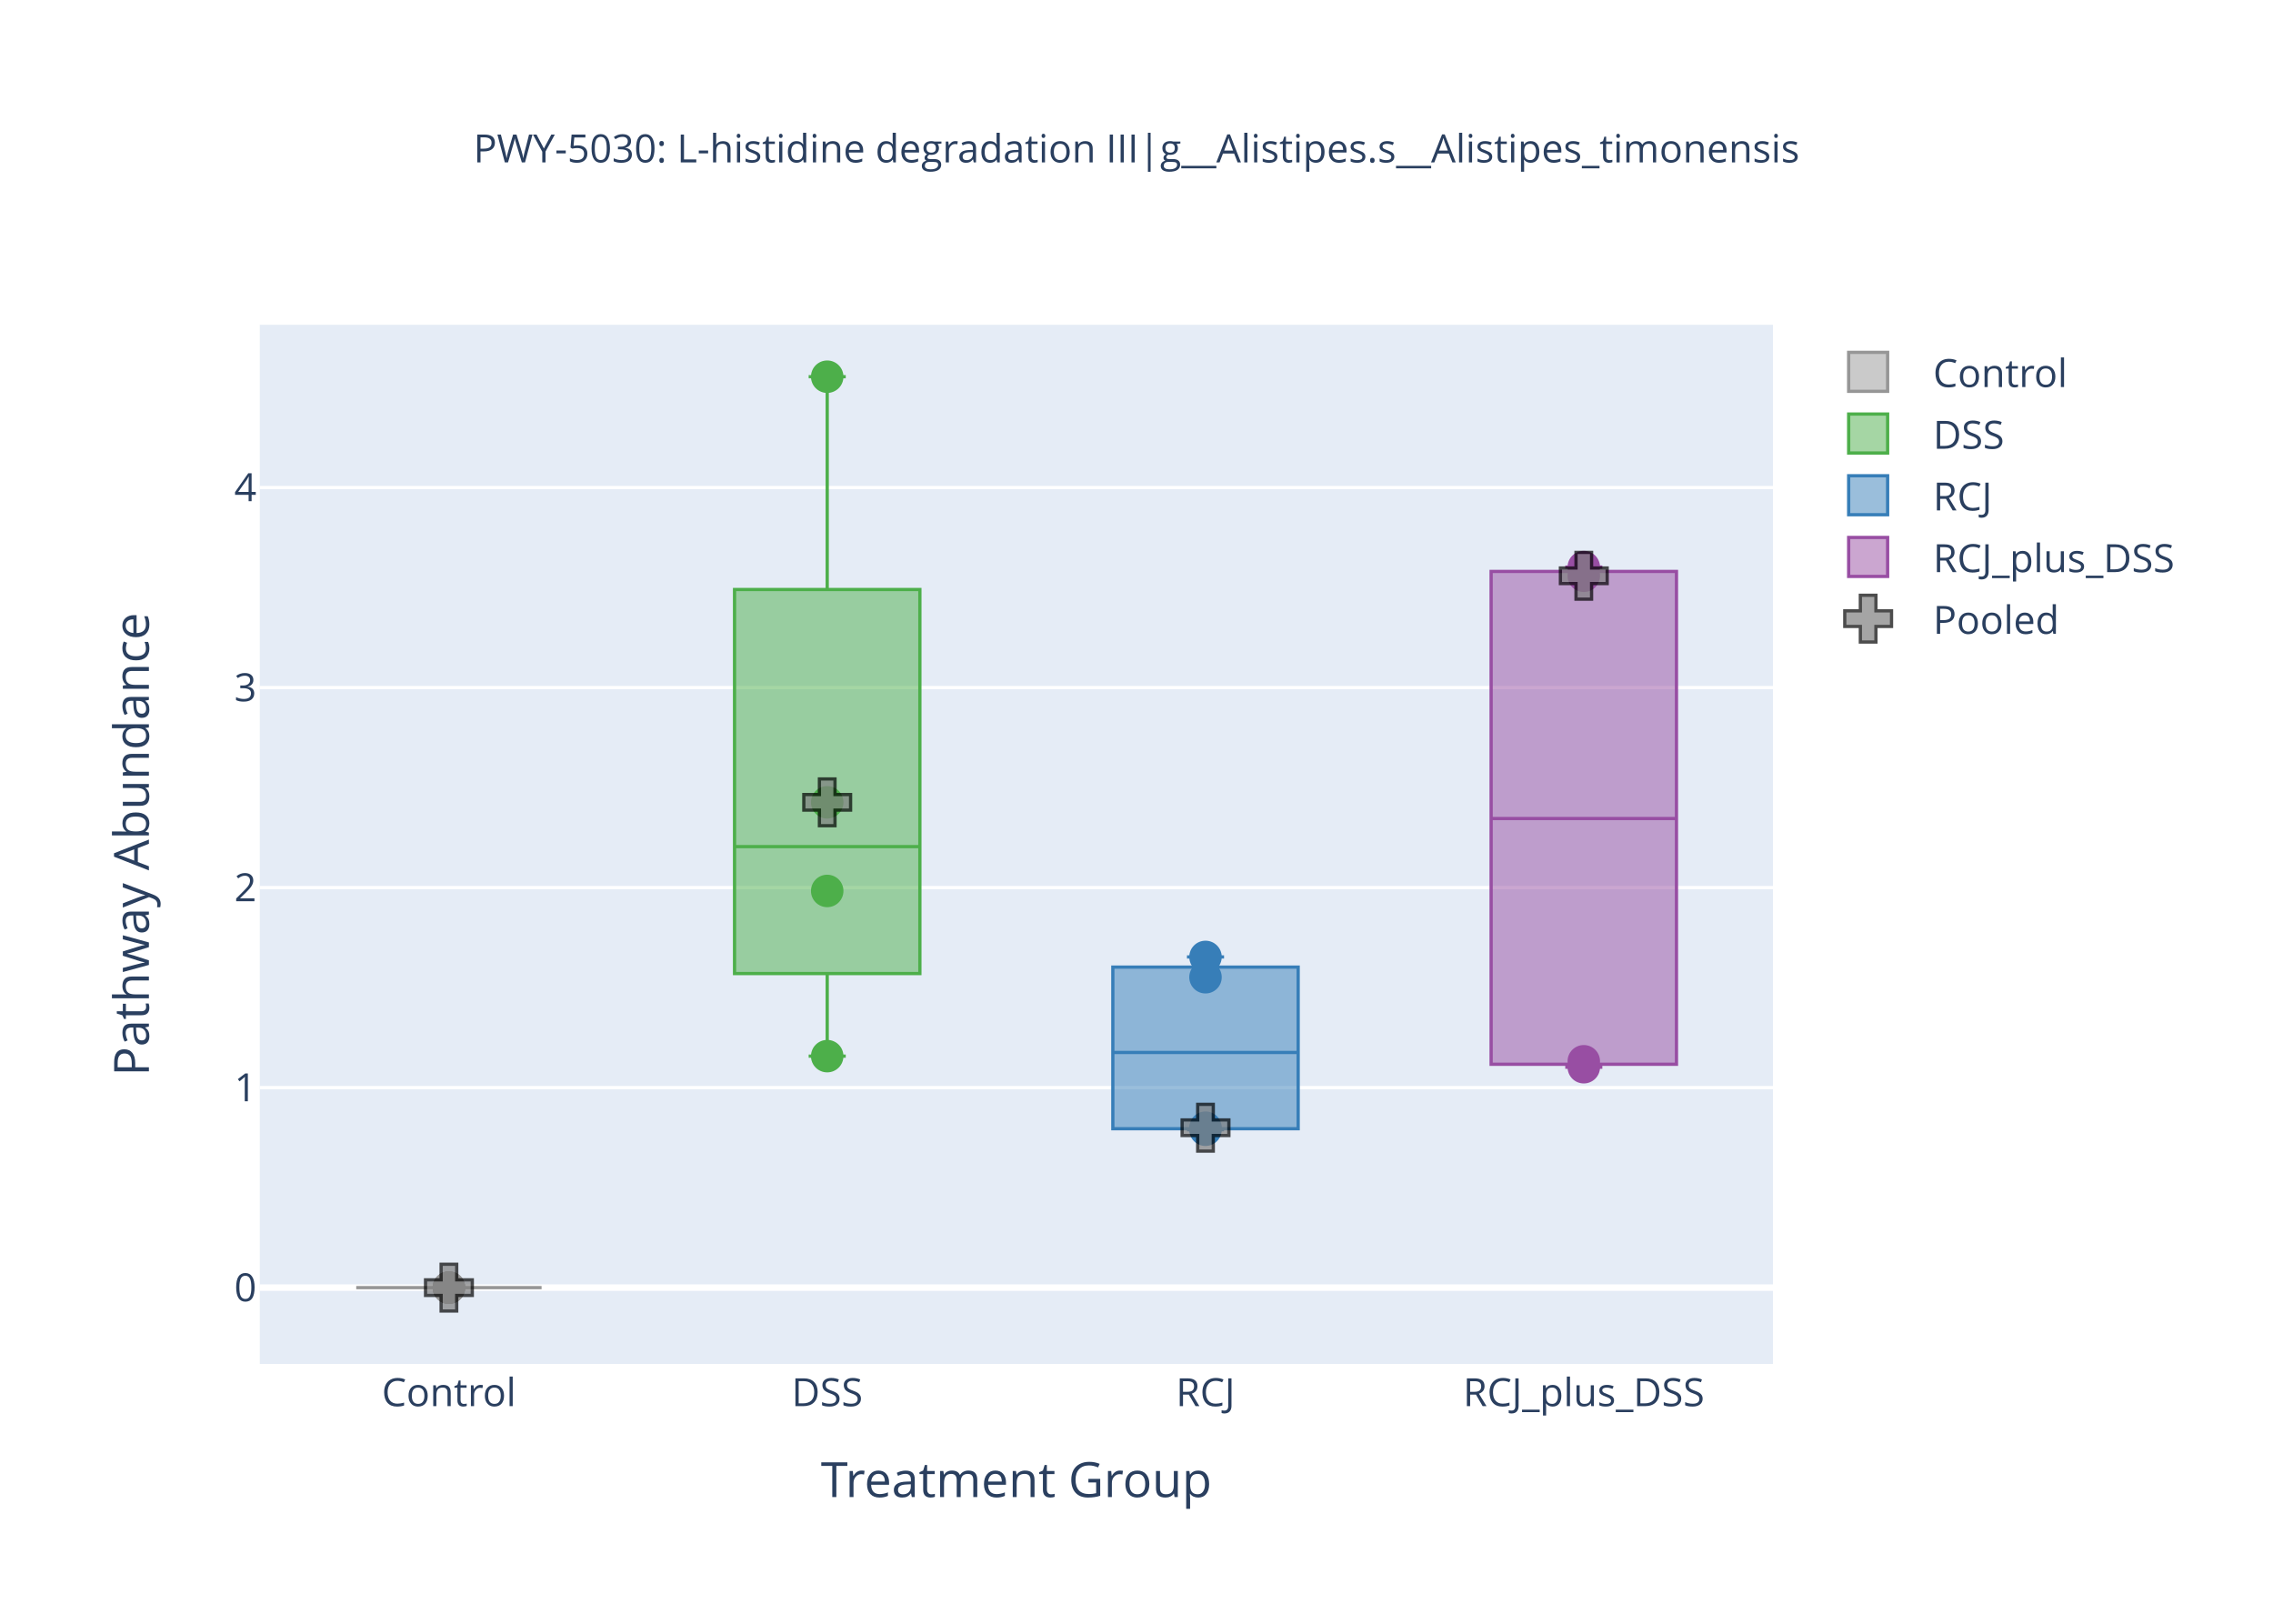
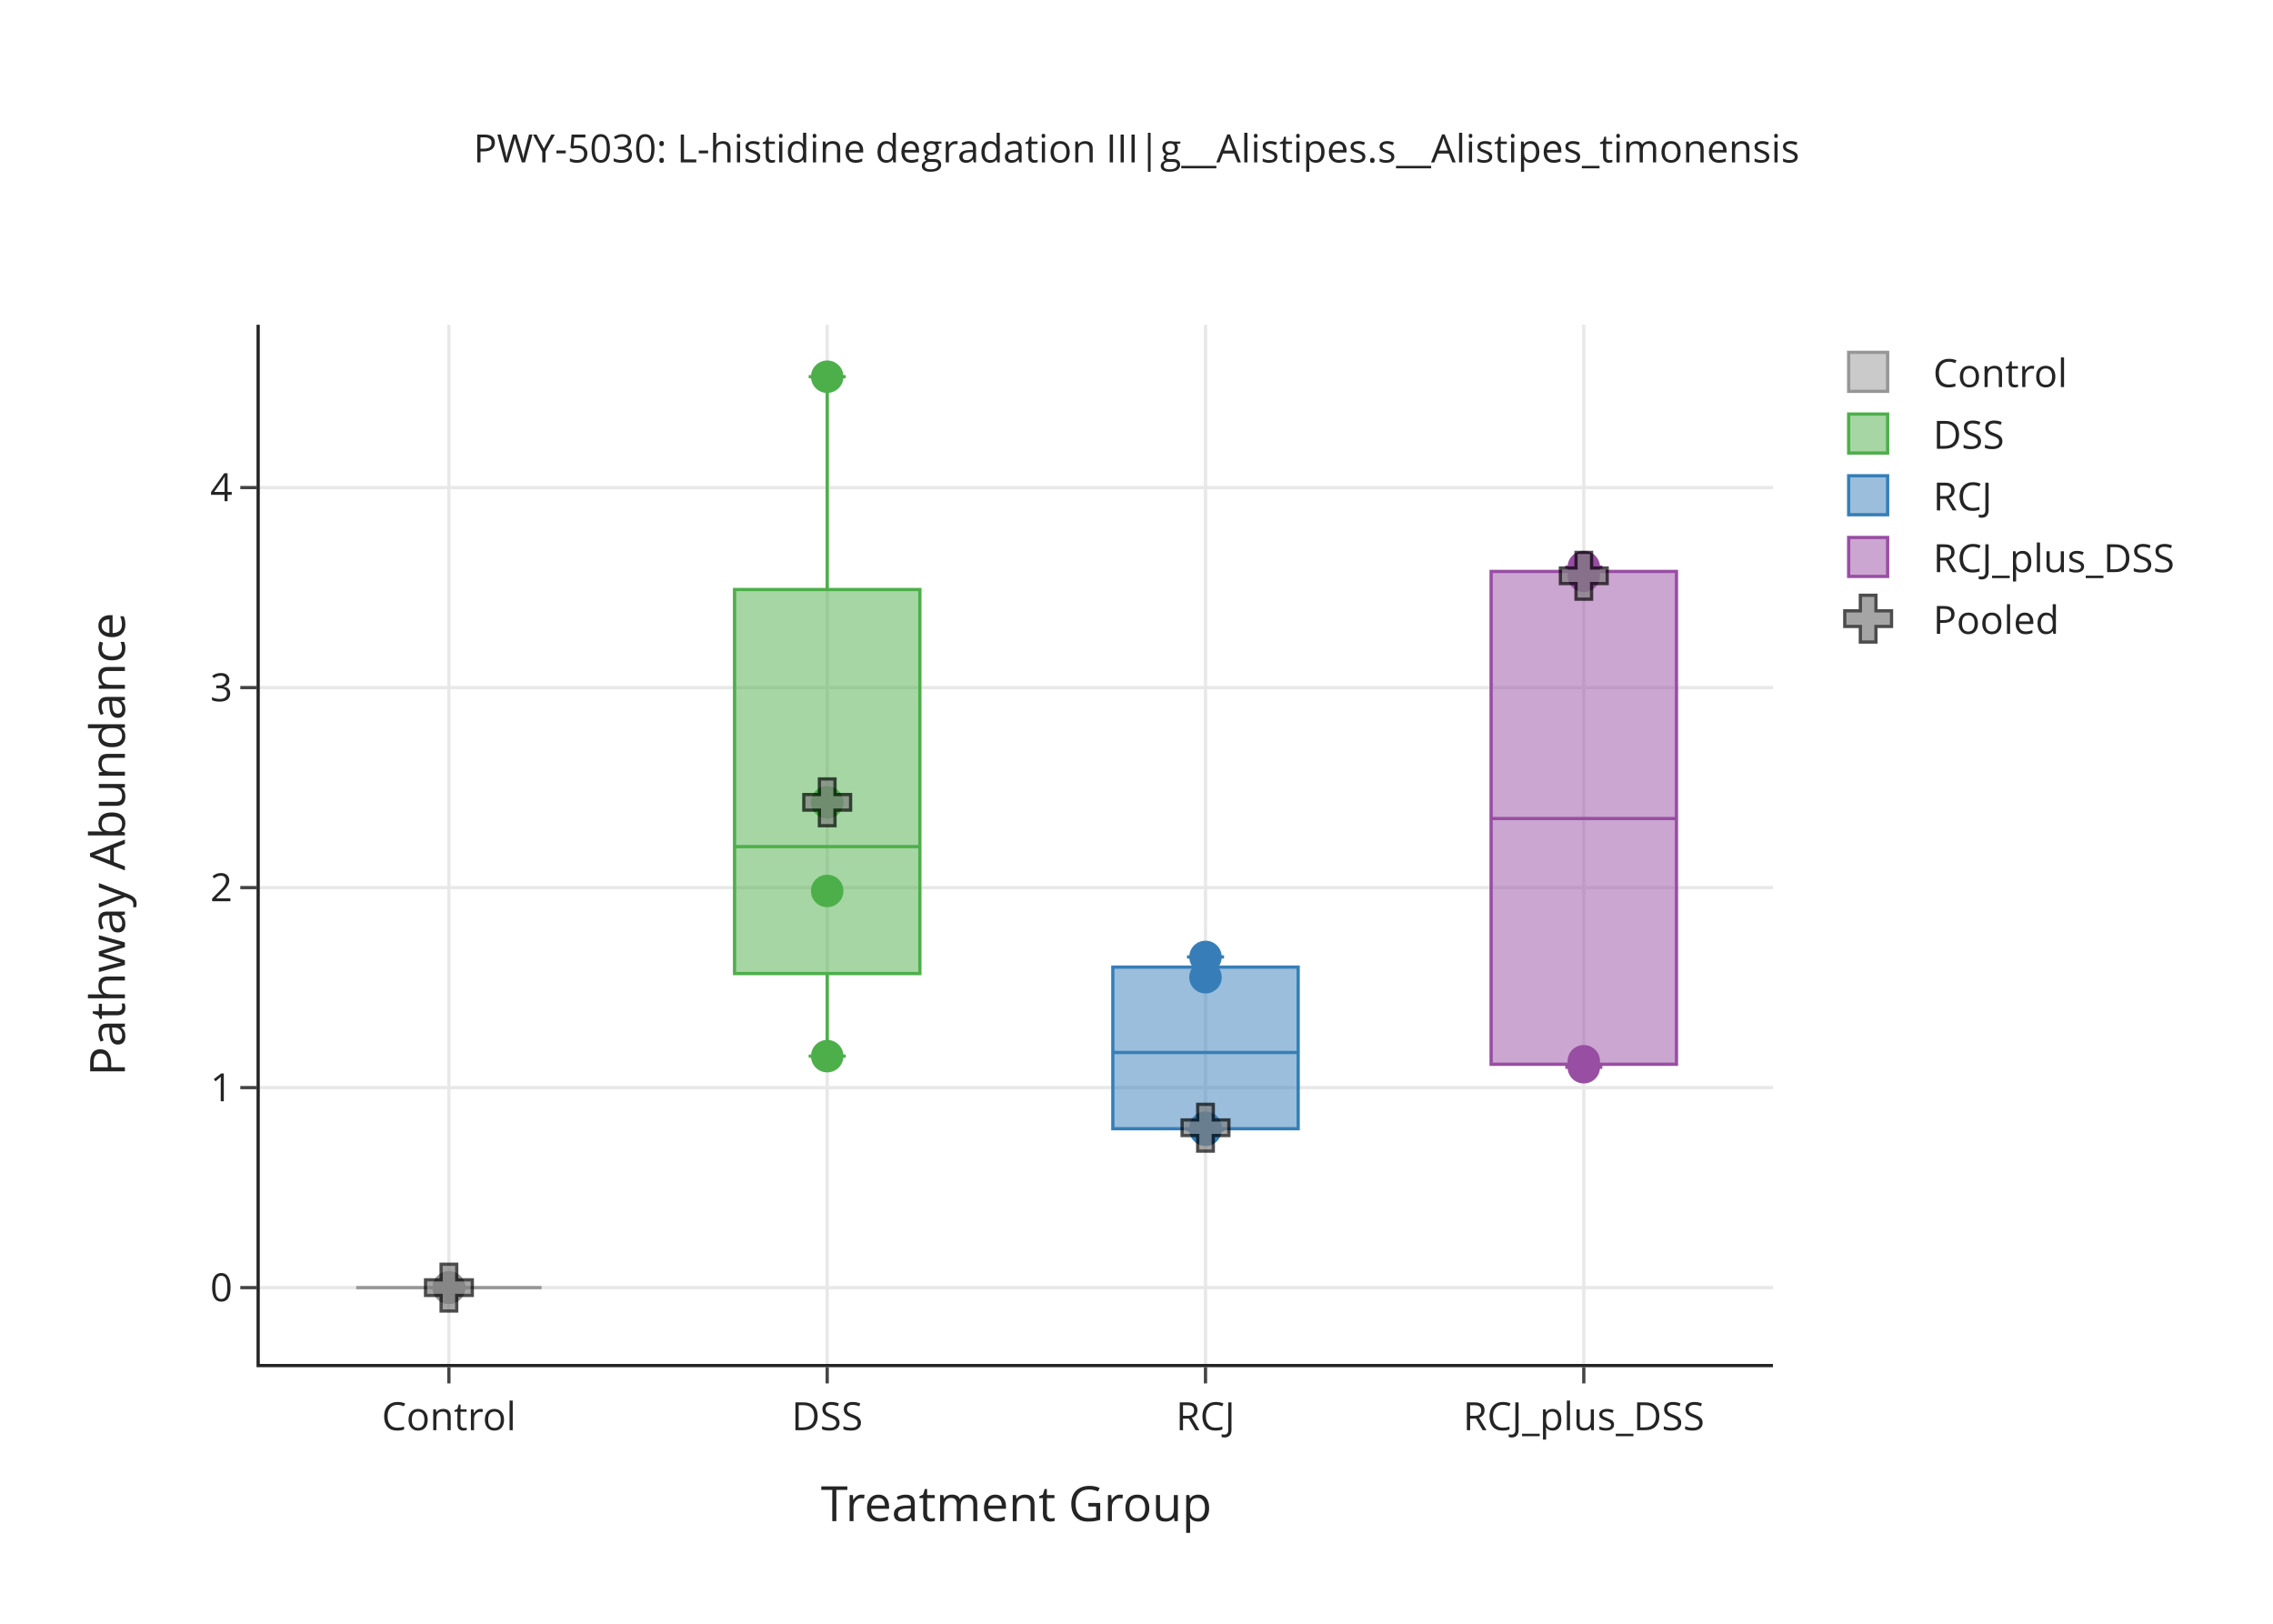
<svg xmlns="http://www.w3.org/2000/svg" class="main-svg" width="700" height="500" style="" viewBox="0 0 700 500">
  <rect x="0" y="0" width="700" height="500" style="fill: rgb(255, 255, 255); fill-opacity: 1;" />
-   <defs id="defs-1d9ebe">
+   <defs id="defs-b7043a">
    <g class="clips">
-       <clipPath id="clip1d9ebexyplot" class="plotclip">
+       <clipPath id="clipb7043axyplot" class="plotclip">
        <rect width="466" height="320" />
      </clipPath>
-       <clipPath class="axesclip" id="clip1d9ebex">
+       <clipPath class="axesclip" id="clipb7043ax">
        <rect x="80" y="0" width="466" height="500" />
      </clipPath>
-       <clipPath class="axesclip" id="clip1d9ebey">
+       <clipPath class="axesclip" id="clipb7043ay">
        <rect x="0" y="100" width="700" height="320" />
      </clipPath>
-       <clipPath class="axesclip" id="clip1d9ebexy">
+       <clipPath class="axesclip" id="clipb7043axy">
        <rect x="80" y="100" width="466" height="320" />
      </clipPath>
    </g>
    <g class="gradients" />
    <g class="patterns" />
  </defs>
-   <g class="bglayer">
-     <rect class="bg" x="80" y="100" width="466" height="320" style="fill: rgb(229, 236, 246); fill-opacity: 1; stroke-width: 0;" />
-   </g>
+   <g class="bglayer" />
  <g class="layer-below">
    <g class="imagelayer" />
    <g class="shapelayer" />
  </g>
  <g class="cartesianlayer">
    <g class="subplot xy">
      <g class="layer-subplot">
        <g class="shapelayer" />
        <g class="imagelayer" />
      </g>
      <g class="minor-gridlayer">
        <g class="x" />
        <g class="y" />
      </g>
      <g class="gridlayer">
-         <g class="x" />
+         <g class="x">
+           <path class="xgrid crisp" transform="translate(138.25,0)" d="M0,100v320" style="stroke: rgb(232, 232, 232); stroke-opacity: 1; stroke-width: 1px;" />
+           <path class="xgrid crisp" transform="translate(254.75,0)" d="M0,100v320" style="stroke: rgb(232, 232, 232); stroke-opacity: 1; stroke-width: 1px;" />
+           <path class="xgrid crisp" transform="translate(371.25,0)" d="M0,100v320" style="stroke: rgb(232, 232, 232); stroke-opacity: 1; stroke-width: 1px;" />
+           <path class="xgrid crisp" transform="translate(487.75,0)" d="M0,100v320" style="stroke: rgb(232, 232, 232); stroke-opacity: 1; stroke-width: 1px;" />
+         </g>
        <g class="y">
-           <path class="ygrid crisp" transform="translate(0,334.91)" d="M80,0h466" style="stroke: rgb(255, 255, 255); stroke-opacity: 1; stroke-width: 1px;" />
-           <path class="ygrid crisp" transform="translate(0,273.32)" d="M80,0h466" style="stroke: rgb(255, 255, 255); stroke-opacity: 1; stroke-width: 1px;" />
-           <path class="ygrid crisp" transform="translate(0,211.73)" d="M80,0h466" style="stroke: rgb(255, 255, 255); stroke-opacity: 1; stroke-width: 1px;" />
-           <path class="ygrid crisp" transform="translate(0,150.14)" d="M80,0h466" style="stroke: rgb(255, 255, 255); stroke-opacity: 1; stroke-width: 1px;" />
-         </g>
-       </g>
-       <g class="zerolinelayer">
-         <path class="yzl zl crisp" transform="translate(0,396.5)" d="M80,0h466" style="stroke: rgb(255, 255, 255); stroke-opacity: 1; stroke-width: 2px;" />
-       </g>
+           <path class="ygrid crisp" transform="translate(0,396.5)" d="M80,0h466" style="stroke: rgb(232, 232, 232); stroke-opacity: 1; stroke-width: 1px;" />
+           <path class="ygrid crisp" transform="translate(0,334.91)" d="M80,0h466" style="stroke: rgb(232, 232, 232); stroke-opacity: 1; stroke-width: 1px;" />
+           <path class="ygrid crisp" transform="translate(0,273.32)" d="M80,0h466" style="stroke: rgb(232, 232, 232); stroke-opacity: 1; stroke-width: 1px;" />
+           <path class="ygrid crisp" transform="translate(0,211.73)" d="M80,0h466" style="stroke: rgb(232, 232, 232); stroke-opacity: 1; stroke-width: 1px;" />
+           <path class="ygrid crisp" transform="translate(0,150.14)" d="M80,0h466" style="stroke: rgb(232, 232, 232); stroke-opacity: 1; stroke-width: 1px;" />
+         </g>
+       </g>
+       <g class="zerolinelayer" />
      <path class="xlines-below" />
      <path class="ylines-below" />
      <g class="overlines-below" />
      <g class="xaxislayer-below" />
      <g class="yaxislayer-below" />
      <g class="overaxes-below" />
-       <g class="plot" transform="translate(80,100)" clip-path="url(#clip1d9ebexyplot)">
+       <g class="plot" transform="translate(80,100)" clip-path="url(#clipb7043axyplot)">
        <g class="boxlayer mlayer">
          <g class="trace boxes" style="opacity: 1;">
            <path class="box" d="M29.71,296.5H86.79M29.71,296.5H86.79V296.5H29.71ZM58.25,296.5V296.5M58.25,296.5V296.5M52.54,296.5H63.96M52.54,296.5H63.96" style="vector-effect: non-scaling-stroke; stroke-width: 1px; stroke: rgb(150, 150, 150); stroke-opacity: 1; fill: rgb(150, 150, 150); fill-opacity: 0.5;" />
            <g class="points">
              <path class="point" transform="translate(58.25,296.5)" d="M5,0A5,5 0 1,1 0,-5A5,5 0 0,1 5,0Z" style="opacity: 1; stroke-width: 0px; fill: rgb(150, 150, 150); fill-opacity: 1;" />
              <path class="point" transform="translate(58.25,296.5)" d="M5,0A5,5 0 1,1 0,-5A5,5 0 0,1 5,0Z" style="opacity: 1; stroke-width: 0px; fill: rgb(150, 150, 150); fill-opacity: 1;" />
              <path class="point" transform="translate(58.25,296.5)" d="M5,0A5,5 0 1,1 0,-5A5,5 0 0,1 5,0Z" style="opacity: 1; stroke-width: 0px; fill: rgb(150, 150, 150); fill-opacity: 1;" />
              <path class="point" transform="translate(58.25,296.5)" d="M5,0A5,5 0 1,1 0,-5A5,5 0 0,1 5,0Z" style="opacity: 1; stroke-width: 0px; fill: rgb(150, 150, 150); fill-opacity: 1;" />
            </g>
          </g>
          <g class="trace boxes" style="opacity: 1;">
            <path class="box" d="M146.21,160.7H203.29M146.21,199.79H203.29V81.53H146.21ZM174.75,199.79V225.22M174.75,81.53V16M169.04,225.22H180.46M169.04,16H180.46" style="vector-effect: non-scaling-stroke; stroke-width: 1px; stroke: rgb(77, 175, 74); stroke-opacity: 1; fill: rgb(77, 175, 74); fill-opacity: 0.5;" />
            <g class="points">
              <path class="point" transform="translate(174.75,225.22)" d="M5,0A5,5 0 1,1 0,-5A5,5 0 0,1 5,0Z" style="opacity: 1; stroke-width: 0px; fill: rgb(77, 175, 74); fill-opacity: 1;" />
              <path class="point" transform="translate(174.75,174.35)" d="M5,0A5,5 0 1,1 0,-5A5,5 0 0,1 5,0Z" style="opacity: 1; stroke-width: 0px; fill: rgb(77, 175, 74); fill-opacity: 1;" />
              <path class="point" transform="translate(174.75,147.06)" d="M5,0A5,5 0 1,1 0,-5A5,5 0 0,1 5,0Z" style="opacity: 1; stroke-width: 0px; fill: rgb(77, 175, 74); fill-opacity: 1;" />
              <path class="point" transform="translate(174.75,16)" d="M5,0A5,5 0 1,1 0,-5A5,5 0 0,1 5,0Z" style="opacity: 1; stroke-width: 0px; fill: rgb(77, 175, 74); fill-opacity: 1;" />
            </g>
          </g>
          <g class="trace boxes" style="opacity: 1;">
            <path class="box" d="M262.71,224.09H319.79M262.71,247.57H319.79V197.8H262.71ZM291.25,247.57V247.88M291.25,197.8V194.67M285.54,247.88H296.96M285.54,194.67H296.96" style="vector-effect: non-scaling-stroke; stroke-width: 1px; stroke: rgb(55, 126, 184); stroke-opacity: 1; fill: rgb(55, 126, 184); fill-opacity: 0.5;" />
            <g class="points">
              <path class="point" transform="translate(291.25,247.88)" d="M5,0A5,5 0 1,1 0,-5A5,5 0 0,1 5,0Z" style="opacity: 1; stroke-width: 0px; fill: rgb(55, 126, 184); fill-opacity: 1;" />
              <path class="point" transform="translate(291.25,247.26)" d="M5,0A5,5 0 1,1 0,-5A5,5 0 0,1 5,0Z" style="opacity: 1; stroke-width: 0px; fill: rgb(55, 126, 184); fill-opacity: 1;" />
              <path class="point" transform="translate(291.25,200.92)" d="M5,0A5,5 0 1,1 0,-5A5,5 0 0,1 5,0Z" style="opacity: 1; stroke-width: 0px; fill: rgb(55, 126, 184); fill-opacity: 1;" />
              <path class="point" transform="translate(291.25,194.67)" d="M5,0A5,5 0 1,1 0,-5A5,5 0 0,1 5,0Z" style="opacity: 1; stroke-width: 0px; fill: rgb(55, 126, 184); fill-opacity: 1;" />
            </g>
          </g>
          <g class="trace boxes" style="opacity: 1;">
            <path class="box" d="M379.21,152.05H436.29M379.21,227.72H436.29V75.96H379.21ZM407.75,227.72V228.63M407.75,75.96V74.63M402.04,228.63H413.46M402.04,74.63H413.46" style="vector-effect: non-scaling-stroke; stroke-width: 1px; stroke: rgb(152, 78, 163); stroke-opacity: 1; fill: rgb(152, 78, 163); fill-opacity: 0.5;" />
            <g class="points">
              <path class="point" transform="translate(407.75,228.63)" d="M5,0A5,5 0 1,1 0,-5A5,5 0 0,1 5,0Z" style="opacity: 1; stroke-width: 0px; fill: rgb(152, 78, 163); fill-opacity: 1;" />
              <path class="point" transform="translate(407.75,226.8)" d="M5,0A5,5 0 1,1 0,-5A5,5 0 0,1 5,0Z" style="opacity: 1; stroke-width: 0px; fill: rgb(152, 78, 163); fill-opacity: 1;" />
              <path class="point" transform="translate(407.75,77.3)" d="M5,0A5,5 0 1,1 0,-5A5,5 0 0,1 5,0Z" style="opacity: 1; stroke-width: 0px; fill: rgb(152, 78, 163); fill-opacity: 1;" />
              <path class="point" transform="translate(407.75,74.63)" d="M5,0A5,5 0 1,1 0,-5A5,5 0 0,1 5,0Z" style="opacity: 1; stroke-width: 0px; fill: rgb(152, 78, 163); fill-opacity: 1;" />
            </g>
          </g>
        </g>
        <g class="scatterlayer mlayer">
-           <g class="trace scatter traceaad308" style="stroke-miterlimit: 2; opacity: 1;">
+           <g class="trace scatter trace1e5ea2" style="stroke-miterlimit: 2; opacity: 1;">
            <g class="fills" />
            <g class="errorbars" />
            <g class="lines" />
            <g class="points">
              <path class="point" transform="translate(58.25,296.5)" d="M7.2,2.4H2.4V7.2H-2.4V2.4H-7.2V-2.4H-2.4V-7.2H2.4V-2.4H7.2Z" style="opacity: 0.7; stroke-width: 1px; fill: rgb(127, 127, 127); fill-opacity: 1; stroke: rgb(0, 0, 0); stroke-opacity: 1;" />
              <path class="point" transform="translate(174.75,147.06)" d="M7.2,2.4H2.4V7.2H-2.4V2.4H-7.2V-2.4H-2.4V-7.2H2.4V-2.4H7.2Z" style="opacity: 0.7; stroke-width: 1px; fill: rgb(127, 127, 127); fill-opacity: 1; stroke: rgb(0, 0, 0); stroke-opacity: 1;" />
              <path class="point" transform="translate(291.25,247.26)" d="M7.2,2.4H2.4V7.2H-2.4V2.4H-7.2V-2.4H-2.4V-7.2H2.4V-2.4H7.2Z" style="opacity: 0.7; stroke-width: 1px; fill: rgb(127, 127, 127); fill-opacity: 1; stroke: rgb(0, 0, 0); stroke-opacity: 1;" />
              <path class="point" transform="translate(407.75,77.3)" d="M7.2,2.4H2.4V7.2H-2.4V2.4H-7.2V-2.4H-2.4V-7.2H2.4V-2.4H7.2Z" style="opacity: 0.7; stroke-width: 1px; fill: rgb(127, 127, 127); fill-opacity: 1; stroke: rgb(0, 0, 0); stroke-opacity: 1;" />
            </g>
            <g class="text" />
          </g>
        </g>
      </g>
      <g class="overplot" />
-       <path class="xlines-above crisp" d="M0,0" style="fill: none;" />
-       <path class="ylines-above crisp" d="M0,0" style="fill: none;" />
+       <path class="xlines-above crisp" d="M79,420.5H546" style="fill: none; stroke-width: 1px; stroke: rgb(36, 36, 36); stroke-opacity: 1;" />
+       <path class="ylines-above crisp" d="M79.5,100V420" style="fill: none; stroke-width: 1px; stroke: rgb(36, 36, 36); stroke-opacity: 1;" />
      <g class="overlines-above" />
      <g class="xaxislayer-above">
-         <g class="xtick">
-           <text text-anchor="middle" x="0" y="433" transform="translate(138.25,0)" style="font-family: 'Open Sans', verdana, arial, sans-serif; font-size: 12px; fill: rgb(42, 63, 95); fill-opacity: 1; white-space: pre; opacity: 1;">Control</text>
-         </g>
-         <g class="xtick">
-           <text text-anchor="middle" x="0" y="433" transform="translate(254.75,0)" style="font-family: 'Open Sans', verdana, arial, sans-serif; font-size: 12px; fill: rgb(42, 63, 95); fill-opacity: 1; white-space: pre; opacity: 1;">DSS</text>
-         </g>
-         <g class="xtick">
-           <text text-anchor="middle" x="0" y="433" transform="translate(371.25,0)" style="font-family: 'Open Sans', verdana, arial, sans-serif; font-size: 12px; fill: rgb(42, 63, 95); fill-opacity: 1; white-space: pre; opacity: 1;">RCJ</text>
-         </g>
-         <g class="xtick">
-           <text text-anchor="middle" x="0" y="433" transform="translate(487.75,0)" style="font-family: 'Open Sans', verdana, arial, sans-serif; font-size: 12px; fill: rgb(42, 63, 95); fill-opacity: 1; white-space: pre; opacity: 1;">RCJ_plus_DSS</text>
+         <path class="xtick ticks crisp" d="M0,421v5" transform="translate(138.25,0)" style="stroke: rgb(68, 68, 68); stroke-opacity: 1; stroke-width: 1px;" />
+         <path class="xtick ticks crisp" d="M0,421v5" transform="translate(254.75,0)" style="stroke: rgb(68, 68, 68); stroke-opacity: 1; stroke-width: 1px;" />
+         <path class="xtick ticks crisp" d="M0,421v5" transform="translate(371.25,0)" style="stroke: rgb(68, 68, 68); stroke-opacity: 1; stroke-width: 1px;" />
+         <path class="xtick ticks crisp" d="M0,421v5" transform="translate(487.75,0)" style="stroke: rgb(68, 68, 68); stroke-opacity: 1; stroke-width: 1px;" />
+         <g class="xtick">
+           <text text-anchor="middle" x="0" y="440.4" transform="translate(138.25,0)" style="font-family: 'Open Sans', verdana, arial, sans-serif; font-size: 12px; fill: rgb(36, 36, 36); fill-opacity: 1; white-space: pre; opacity: 1;">Control</text>
+         </g>
+         <g class="xtick">
+           <text text-anchor="middle" x="0" y="440.4" transform="translate(254.75,0)" style="font-family: 'Open Sans', verdana, arial, sans-serif; font-size: 12px; fill: rgb(36, 36, 36); fill-opacity: 1; white-space: pre; opacity: 1;">DSS</text>
+         </g>
+         <g class="xtick">
+           <text text-anchor="middle" x="0" y="440.4" transform="translate(371.25,0)" style="font-family: 'Open Sans', verdana, arial, sans-serif; font-size: 12px; fill: rgb(36, 36, 36); fill-opacity: 1; white-space: pre; opacity: 1;">RCJ</text>
+         </g>
+         <g class="xtick">
+           <text text-anchor="middle" x="0" y="440.4" transform="translate(487.75,0)" style="font-family: 'Open Sans', verdana, arial, sans-serif; font-size: 12px; fill: rgb(36, 36, 36); fill-opacity: 1; white-space: pre; opacity: 1;">RCJ_plus_DSS</text>
        </g>
      </g>
      <g class="yaxislayer-above">
-         <g class="ytick">
-           <text text-anchor="end" x="79" y="4.2" transform="translate(0,396.5)" style="font-family: 'Open Sans', verdana, arial, sans-serif; font-size: 12px; fill: rgb(42, 63, 95); fill-opacity: 1; white-space: pre; opacity: 1;">0</text>
-         </g>
-         <g class="ytick">
-           <text text-anchor="end" x="79" y="4.2" style="font-family: 'Open Sans', verdana, arial, sans-serif; font-size: 12px; fill: rgb(42, 63, 95); fill-opacity: 1; white-space: pre; opacity: 1;" transform="translate(0,334.91)">1</text>
-         </g>
-         <g class="ytick">
-           <text text-anchor="end" x="79" y="4.2" style="font-family: 'Open Sans', verdana, arial, sans-serif; font-size: 12px; fill: rgb(42, 63, 95); fill-opacity: 1; white-space: pre; opacity: 1;" transform="translate(0,273.32)">2</text>
-         </g>
-         <g class="ytick">
-           <text text-anchor="end" x="79" y="4.2" style="font-family: 'Open Sans', verdana, arial, sans-serif; font-size: 12px; fill: rgb(42, 63, 95); fill-opacity: 1; white-space: pre; opacity: 1;" transform="translate(0,211.73)">3</text>
-         </g>
-         <g class="ytick">
-           <text text-anchor="end" x="79" y="4.2" style="font-family: 'Open Sans', verdana, arial, sans-serif; font-size: 12px; fill: rgb(42, 63, 95); fill-opacity: 1; white-space: pre; opacity: 1;" transform="translate(0,150.14)">4</text>
+         <path class="ytick ticks crisp" d="M79,0h-5" transform="translate(0,396.5)" style="stroke: rgb(68, 68, 68); stroke-opacity: 1; stroke-width: 1px;" />
+         <path class="ytick ticks crisp" d="M79,0h-5" transform="translate(0,334.91)" style="stroke: rgb(68, 68, 68); stroke-opacity: 1; stroke-width: 1px;" />
+         <path class="ytick ticks crisp" d="M79,0h-5" transform="translate(0,273.32)" style="stroke: rgb(68, 68, 68); stroke-opacity: 1; stroke-width: 1px;" />
+         <path class="ytick ticks crisp" d="M79,0h-5" transform="translate(0,211.73)" style="stroke: rgb(68, 68, 68); stroke-opacity: 1; stroke-width: 1px;" />
+         <path class="ytick ticks crisp" d="M79,0h-5" transform="translate(0,150.14)" style="stroke: rgb(68, 68, 68); stroke-opacity: 1; stroke-width: 1px;" />
+         <g class="ytick">
+           <text text-anchor="end" x="71.6" y="4.2" transform="translate(0,396.5)" style="font-family: 'Open Sans', verdana, arial, sans-serif; font-size: 12px; fill: rgb(36, 36, 36); fill-opacity: 1; white-space: pre; opacity: 1;">0</text>
+         </g>
+         <g class="ytick">
+           <text text-anchor="end" x="71.6" y="4.2" style="font-family: 'Open Sans', verdana, arial, sans-serif; font-size: 12px; fill: rgb(36, 36, 36); fill-opacity: 1; white-space: pre; opacity: 1;" transform="translate(0,334.91)">1</text>
+         </g>
+         <g class="ytick">
+           <text text-anchor="end" x="71.6" y="4.2" style="font-family: 'Open Sans', verdana, arial, sans-serif; font-size: 12px; fill: rgb(36, 36, 36); fill-opacity: 1; white-space: pre; opacity: 1;" transform="translate(0,273.32)">2</text>
+         </g>
+         <g class="ytick">
+           <text text-anchor="end" x="71.6" y="4.2" style="font-family: 'Open Sans', verdana, arial, sans-serif; font-size: 12px; fill: rgb(36, 36, 36); fill-opacity: 1; white-space: pre; opacity: 1;" transform="translate(0,211.73)">3</text>
+         </g>
+         <g class="ytick">
+           <text text-anchor="end" x="71.6" y="4.2" style="font-family: 'Open Sans', verdana, arial, sans-serif; font-size: 12px; fill: rgb(36, 36, 36); fill-opacity: 1; white-space: pre; opacity: 1;" transform="translate(0,150.14)">4</text>
        </g>
      </g>
      <g class="overaxes-above" />
    </g>
  </g>
  <g class="polarlayer" />
  <g class="smithlayer" />
  <g class="ternarylayer" />
  <g class="geolayer" />
  <g class="funnelarealayer" />
  <g class="pielayer" />
  <g class="iciclelayer" />
  <g class="treemaplayer" />
  <g class="sunburstlayer" />
  <g class="glimages" />
-   <defs id="topdefs-1d9ebe">
+   <defs id="topdefs-b7043a">
    <g class="clips" />
-     <clipPath id="legend1d9ebe">
+     <clipPath id="legendb7043a">
      <rect width="133" height="105" x="0" y="0" />
    </clipPath>
  </defs>
  <g class="layer-above">
    <g class="imagelayer" />
    <g class="shapelayer" />
  </g>
  <g class="infolayer">
    <g class="legend" pointer-events="all" transform="translate(555.32,100)">
      <rect class="bg" shape-rendering="crispEdges" width="133" height="105" x="0" y="0" style="stroke: rgb(68, 68, 68); stroke-opacity: 1; fill: rgb(255, 255, 255); fill-opacity: 1; stroke-width: 0px;" />
-       <g class="scrollbox" transform="" clip-path="url(#legend1d9ebe)">
+       <g class="scrollbox" transform="" clip-path="url(#legendb7043a)">
        <g class="groups">
          <g class="traces" transform="translate(0,14.5)" style="opacity: 1;">
-             <text class="legendtext" text-anchor="start" x="40" y="4.68" style="font-family: 'Open Sans', verdana, arial, sans-serif; font-size: 12px; fill: rgb(42, 63, 95); fill-opacity: 1; white-space: pre;">Control</text>
+             <text class="legendtext" text-anchor="start" x="40" y="4.68" style="font-family: 'Open Sans', verdana, arial, sans-serif; font-size: 12px; fill: rgb(36, 36, 36); fill-opacity: 1; white-space: pre;">Control</text>
            <g class="layers" style="opacity: 1;">
              <g class="legendfill" />
              <g class="legendlines" />
              <g class="legendsymbols">
                <g class="legendpoints">
                  <path class="legendbox" d="M6,6H-6V-6H6Z" transform="translate(20,0)" style="stroke-width: 1px; fill: rgb(150, 150, 150); fill-opacity: 0.5; stroke: rgb(150, 150, 150); stroke-opacity: 1;" />
                </g>
              </g>
            </g>
            <rect class="legendtoggle" x="0" y="-9.5" width="127.703" height="19" style="fill: rgb(0, 0, 0); fill-opacity: 0;" />
          </g>
          <g class="traces" transform="translate(0,33.5)" style="opacity: 1;">
-             <text class="legendtext" text-anchor="start" x="40" y="4.68" style="font-family: 'Open Sans', verdana, arial, sans-serif; font-size: 12px; fill: rgb(42, 63, 95); fill-opacity: 1; white-space: pre;">DSS</text>
+             <text class="legendtext" text-anchor="start" x="40" y="4.68" style="font-family: 'Open Sans', verdana, arial, sans-serif; font-size: 12px; fill: rgb(36, 36, 36); fill-opacity: 1; white-space: pre;">DSS</text>
            <g class="layers" style="opacity: 1;">
              <g class="legendfill" />
              <g class="legendlines" />
              <g class="legendsymbols">
                <g class="legendpoints">
                  <path class="legendbox" d="M6,6H-6V-6H6Z" transform="translate(20,0)" style="stroke-width: 1px; fill: rgb(77, 175, 74); fill-opacity: 0.5; stroke: rgb(77, 175, 74); stroke-opacity: 1;" />
                </g>
              </g>
            </g>
            <rect class="legendtoggle" x="0" y="-9.5" width="127.703" height="19" style="fill: rgb(0, 0, 0); fill-opacity: 0;" />
          </g>
          <g class="traces" transform="translate(0,52.5)" style="opacity: 1;">
-             <text class="legendtext" text-anchor="start" x="40" y="4.68" style="font-family: 'Open Sans', verdana, arial, sans-serif; font-size: 12px; fill: rgb(42, 63, 95); fill-opacity: 1; white-space: pre;">RCJ</text>
+             <text class="legendtext" text-anchor="start" x="40" y="4.68" style="font-family: 'Open Sans', verdana, arial, sans-serif; font-size: 12px; fill: rgb(36, 36, 36); fill-opacity: 1; white-space: pre;">RCJ</text>
            <g class="layers" style="opacity: 1;">
              <g class="legendfill" />
              <g class="legendlines" />
              <g class="legendsymbols">
                <g class="legendpoints">
                  <path class="legendbox" d="M6,6H-6V-6H6Z" transform="translate(20,0)" style="stroke-width: 1px; fill: rgb(55, 126, 184); fill-opacity: 0.5; stroke: rgb(55, 126, 184); stroke-opacity: 1;" />
                </g>
              </g>
            </g>
            <rect class="legendtoggle" x="0" y="-9.5" width="127.703" height="19" style="fill: rgb(0, 0, 0); fill-opacity: 0;" />
          </g>
          <g class="traces" transform="translate(0,71.5)" style="opacity: 1;">
-             <text class="legendtext" text-anchor="start" x="40" y="4.68" style="font-family: 'Open Sans', verdana, arial, sans-serif; font-size: 12px; fill: rgb(42, 63, 95); fill-opacity: 1; white-space: pre;">RCJ_plus_DSS</text>
+             <text class="legendtext" text-anchor="start" x="40" y="4.68" style="font-family: 'Open Sans', verdana, arial, sans-serif; font-size: 12px; fill: rgb(36, 36, 36); fill-opacity: 1; white-space: pre;">RCJ_plus_DSS</text>
            <g class="layers" style="opacity: 1;">
              <g class="legendfill" />
              <g class="legendlines" />
              <g class="legendsymbols">
                <g class="legendpoints">
                  <path class="legendbox" d="M6,6H-6V-6H6Z" transform="translate(20,0)" style="stroke-width: 1px; fill: rgb(152, 78, 163); fill-opacity: 0.5; stroke: rgb(152, 78, 163); stroke-opacity: 1;" />
                </g>
              </g>
            </g>
            <rect class="legendtoggle" x="0" y="-9.5" width="127.703" height="19" style="fill: rgb(0, 0, 0); fill-opacity: 0;" />
          </g>
          <g class="traces" transform="translate(0,90.5)" style="opacity: 1;">
-             <text class="legendtext" text-anchor="start" x="40" y="4.68" style="font-family: 'Open Sans', verdana, arial, sans-serif; font-size: 12px; fill: rgb(42, 63, 95); fill-opacity: 1; white-space: pre;">Pooled</text>
+             <text class="legendtext" text-anchor="start" x="40" y="4.68" style="font-family: 'Open Sans', verdana, arial, sans-serif; font-size: 12px; fill: rgb(36, 36, 36); fill-opacity: 1; white-space: pre;">Pooled</text>
            <g class="layers" style="opacity: 1;">
              <g class="legendfill" />
              <g class="legendlines" />
              <g class="legendsymbols">
                <g class="legendpoints">
                  <path class="scatterpts" transform="translate(20,0)" d="M7.2,2.4H2.4V7.2H-2.4V2.4H-7.2V-2.4H-2.4V-7.2H2.4V-2.4H7.2Z" style="opacity: 0.7; stroke-width: 1px; fill: rgb(127, 127, 127); fill-opacity: 1; stroke: rgb(0, 0, 0); stroke-opacity: 1;" />
                </g>
              </g>
            </g>
            <rect class="legendtoggle" x="0" y="-9.5" width="127.703" height="19" style="fill: rgb(0, 0, 0); fill-opacity: 0;" />
          </g>
        </g>
      </g>
      <rect class="scrollbar" rx="20" ry="3" width="0" height="0" x="0" y="0" style="fill: rgb(128, 139, 164); fill-opacity: 1;" />
    </g>
    <g class="g-gtitle">
-       <text class="gtitle" x="350" y="50" text-anchor="middle" dy="0em" style="font-family: 'Open Sans', verdana, arial, sans-serif; font-size: 12px; fill: rgb(42, 63, 95); opacity: 1; font-weight: normal; white-space: pre;">PWY-5030: L-histidine degradation III|g__Alistipes.s__Alistipes_timonensis</text>
+       <text class="gtitle" x="350" y="50" text-anchor="middle" dy="0em" style="font-family: 'Open Sans', verdana, arial, sans-serif; font-size: 12px; fill: rgb(36, 36, 36); opacity: 1; font-weight: normal; white-space: pre;">PWY-5030: L-histidine degradation III|g__Alistipes.s__Alistipes_timonensis</text>
    </g>
    <g class="g-xtitle">
-       <text class="xtitle" x="313" y="461" text-anchor="middle" style="font-family: 'Open Sans', verdana, arial, sans-serif; font-size: 15px; fill: rgb(42, 63, 95); opacity: 1; font-weight: normal; white-space: pre;">Treatment Group</text>
+       <text class="xtitle" x="313" y="468.406" text-anchor="middle" style="font-family: 'Open Sans', verdana, arial, sans-serif; font-size: 15px; fill: rgb(36, 36, 36); opacity: 1; font-weight: normal; white-space: pre;">Treatment Group</text>
    </g>
    <g class="g-ytitle">
-       <text class="ytitle" transform="rotate(-90,45.85938,260)" x="45.859" y="260" text-anchor="middle" style="font-family: 'Open Sans', verdana, arial, sans-serif; font-size: 15px; fill: rgb(42, 63, 95); opacity: 1; font-weight: normal; white-space: pre;">Pathway Abundance</text>
+       <text class="ytitle" transform="rotate(-90,38.46875,260)" x="38.469" y="260" text-anchor="middle" style="font-family: 'Open Sans', verdana, arial, sans-serif; font-size: 15px; fill: rgb(36, 36, 36); opacity: 1; font-weight: normal; white-space: pre;">Pathway Abundance</text>
    </g>
  </g>
</svg>
